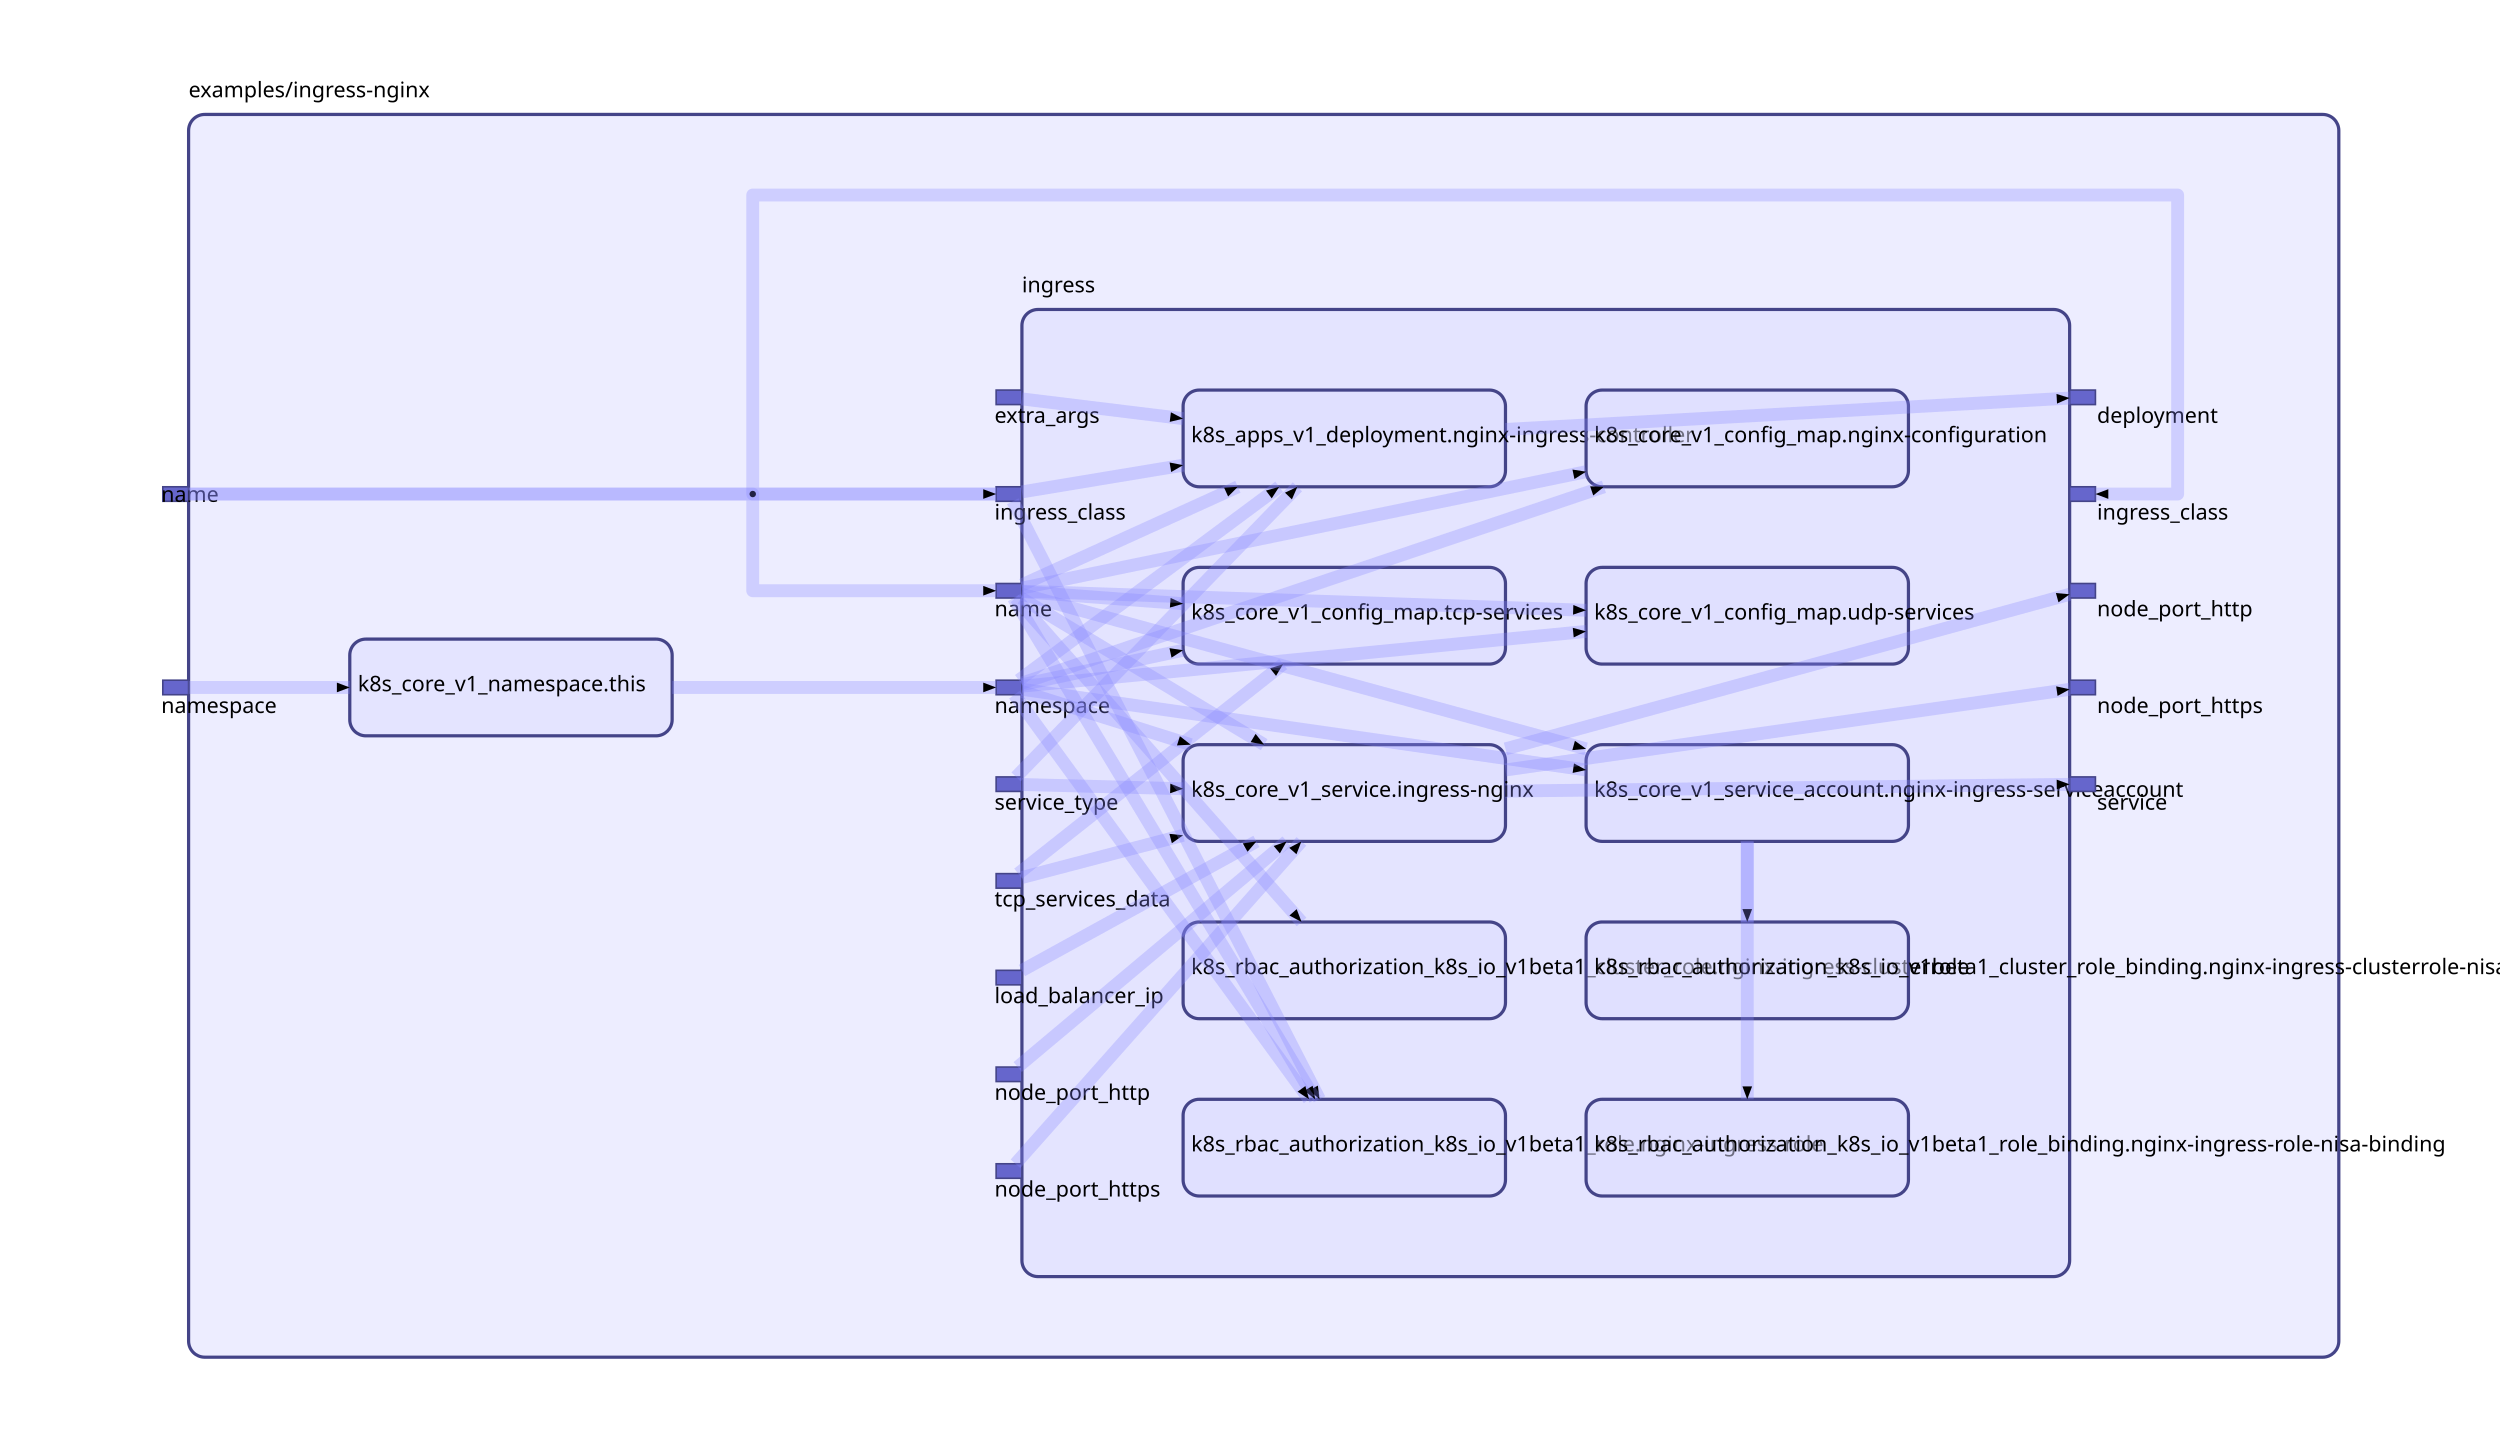
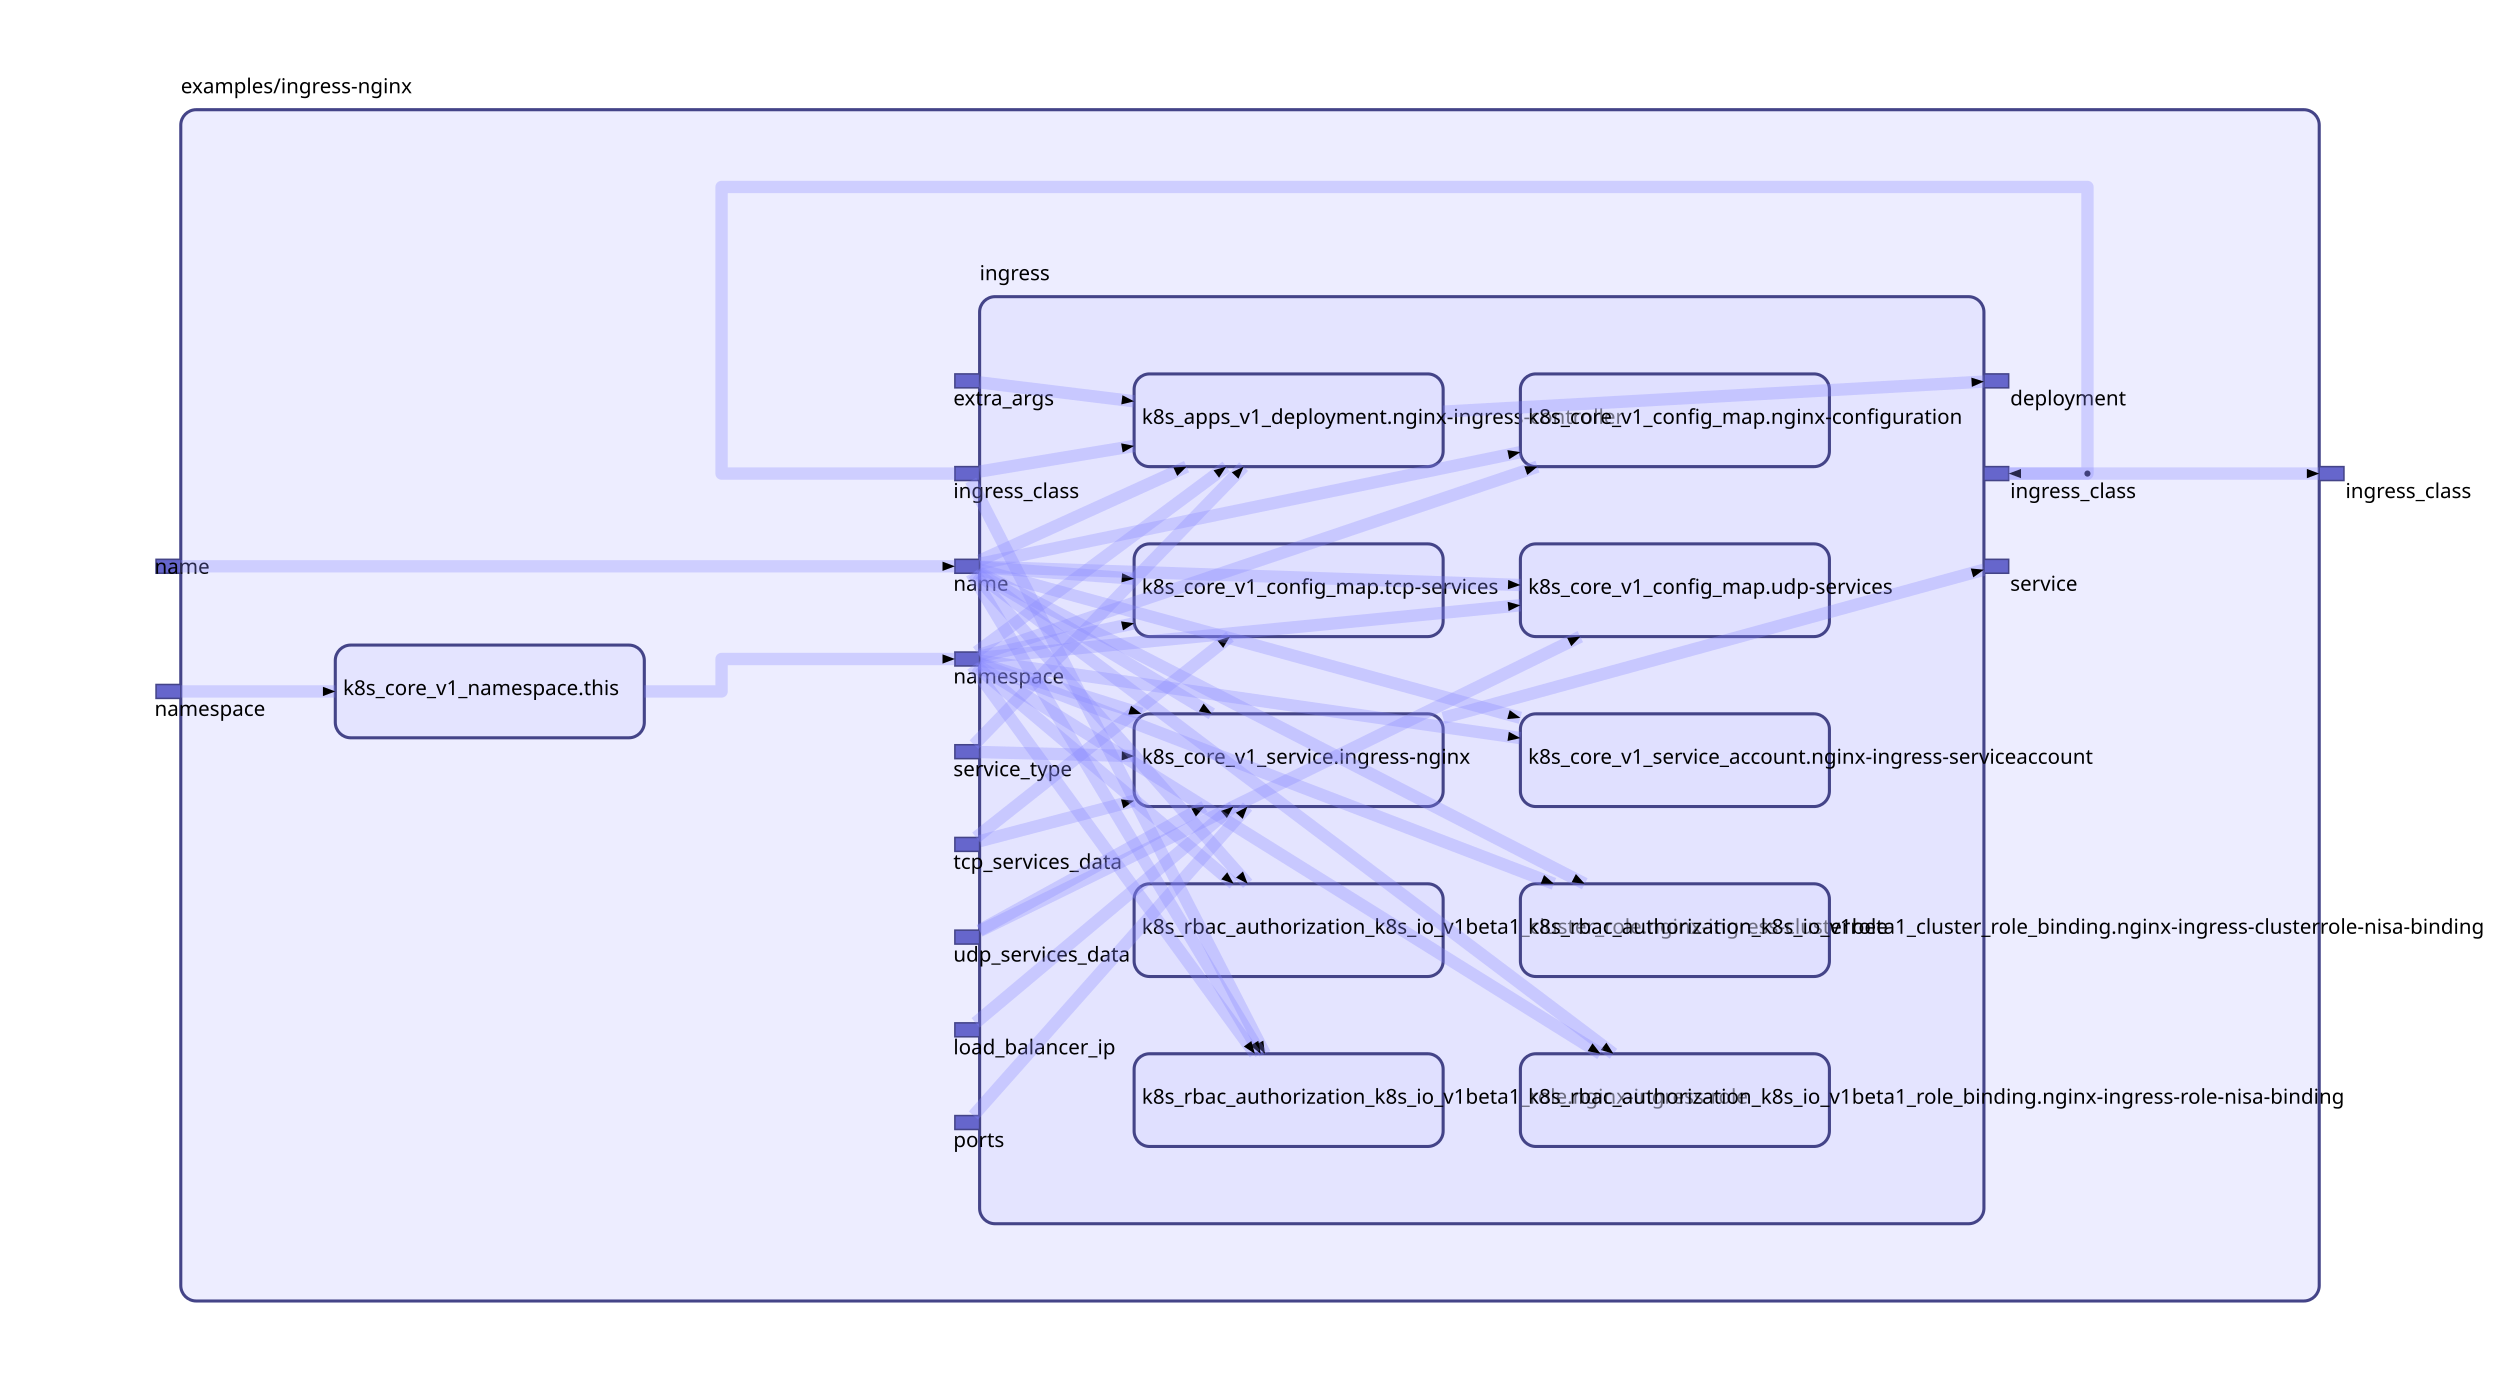
- <svg xmlns="http://www.w3.org/2000/svg" id="sprotty_1" class="sprotty-graph sprotty" tabindex="1002" viewBox="0 0 1551 892">
+ <svg xmlns="http://www.w3.org/2000/svg" id="sprotty_1" class="sprotty-graph sprotty" tabindex="1002" viewBox="0 0 1618 892">
  <style>
.elknode {
    stroke: #448;
    stroke-width: 2;
    fill: #ddf;
    fill-opacity: 0.5;
}

.elkport {
    stroke: #448;
    stroke-width: 1;
    fill: #66c;
}

.elkedge {
    fill: none;
    stroke: #88f;
    stroke-width: 8;
    stroke-opacity: 0.3;
    pointer-events: stroke;
    stroke-linejoin: round;
}

.elkedge:hover {
    stroke: #448;
    stroke-width: 8;
    stroke-opacity: 1;
    stroke-dasharray: 16px;
    stroke-dashoffset: 32px;
    animation: stroke 0.5s linear infinite;
}

@keyframes stroke {
    to {
        stroke-dashoffset: 0;
    }
}

.elkedge.arrow {
    fill: #336;
}

.elklabel {
    stroke-width: 0;
    stroke: #000;
    fill: #000;
    font-family: sans-serif;
    font-size: 10pt;
    dominant-baseline: hanging;
}

.elklabel:hover {
    font-size: 24pt;
}

.elkjunction {
    stroke: none;
    fill: #224;
}

.selected &gt; rect {
    stroke-width: 3;
}

.mouseover {
    stroke: #88f;
}
/*
 * Copyright (C) 2017 TypeFox and others.
 *
 * Licensed under the Apache License, Version 2.0 (the "License"); you may not use this file except in compliance with the License.
 * You may obtain a copy of the License at http://www.apache.org/licenses/LICENSE-2.0
 */

.sprotty {
    padding: 0px;
    font-family: "Helvetica Neue", Helvetica, Arial, sans-serif;
}

.sprotty-hidden {
    display: block;
    position: absolute;
    width: 0px;
    height: 0px;
}

.sprotty-popup {
    font-family: "Helvetica Neue", Helvetica, Arial, sans-serif;
    position: absolute;
    background: white;
    border-radius: 5px;
    border: 1px solid;
    max-width: 400px;
    min-width: 100px;
}

.sprotty-popup &gt; div {
    margin: 10px;
}

.sprotty-popup-closed {
    display: none;
}
</style>
  <g transform="scale(1) translate(0,0)">
    <g id="sprotty_3" transform="translate(117, 71)" opacity="1">
-       <rect class="elknode" x="0" y="0" rx="10" width="1334" height="771" />
-       <g id="sprotty_5" transform="translate(100, 325.5)" opacity="1">
+       <rect class="elknode" x="0" y="0" rx="10" width="1384" height="771" />
+       <g id="sprotty_5" transform="translate(100, 346.5)" opacity="1">
        <rect class="elknode" x="0" y="0" rx="10" width="200" height="60" />
        <text id="sprotty_6" class="elklabel" transform="translate(5, 22) translate(0, 0)" opacity="1">k8s_core_v1_namespace.this</text>
      </g>
      <g id="sprotty_10" transform="translate(517, 121)" opacity="1">
        <rect class="elknode" x="0" y="0" rx="10" width="650" height="600" />
        <g id="sprotty_12" transform="translate(100, 50)" opacity="1">
          <rect class="elknode" x="0" y="0" rx="10" width="200" height="60" />
          <text id="sprotty_13" class="elklabel" transform="translate(5, 22) translate(0, 0)" opacity="1">k8s_apps_v1_deployment.nginx-ingress-controller</text>
        </g>
        <g id="sprotty_29" transform="translate(350, 50)" opacity="1">
          <rect class="elknode" x="0" y="0" rx="10" width="200" height="60" />
          <text id="sprotty_30" class="elklabel" transform="translate(5, 22) translate(0, 0)" opacity="1">k8s_core_v1_config_map.nginx-configuration</text>
        </g>
        <g id="sprotty_33" transform="translate(100, 160)" opacity="1">
          <rect class="elknode" x="0" y="0" rx="10" width="200" height="60" />
          <text id="sprotty_34" class="elklabel" transform="translate(5, 22) translate(0, 0)" opacity="1">k8s_core_v1_config_map.tcp-services</text>
        </g>
        <g id="sprotty_40" transform="translate(350, 160)" opacity="1">
          <rect class="elknode" x="0" y="0" rx="10" width="200" height="60" />
          <text id="sprotty_41" class="elklabel" transform="translate(5, 22) translate(0, 0)" opacity="1">k8s_core_v1_config_map.udp-services</text>
        </g>
-         <g id="sprotty_44" transform="translate(100, 270)" opacity="1">
-           <rect class="elknode" x="0" y="0" rx="10" width="200" height="60" />
-           <text id="sprotty_45" class="elklabel" transform="translate(5, 22) translate(0, 0)" opacity="1">k8s_core_v1_service.ingress-nginx</text>
-         </g>
-         <g id="sprotty_59" transform="translate(350, 270)" opacity="1">
-           <rect class="elknode" x="0" y="0" rx="10" width="200" height="60" />
-           <text id="sprotty_60" class="elklabel" transform="translate(5, 22) translate(0, 0)" opacity="1">k8s_core_v1_service_account.nginx-ingress-serviceaccount</text>
-         </g>
-         <g id="sprotty_63" transform="translate(100, 380)" opacity="1">
-           <rect class="elknode" x="0" y="0" rx="10" width="200" height="60" />
-           <text id="sprotty_64" class="elklabel" transform="translate(5, 22) translate(0, 0)" opacity="1">k8s_rbac_authorization_k8s_io_v1beta1_cluster_role.nginx-ingress-clusterrole</text>
-         </g>
-         <g id="sprotty_66" transform="translate(350, 380)" opacity="1">
-           <rect class="elknode" x="0" y="0" rx="10" width="200" height="60" />
-           <text id="sprotty_67" class="elklabel" transform="translate(5, 22) translate(0, 0)" opacity="1">k8s_rbac_authorization_k8s_io_v1beta1_cluster_role_binding.nginx-ingress-clusterrole-nisa-binding</text>
-         </g>
-         <g id="sprotty_69" transform="translate(100, 490)" opacity="1">
-           <rect class="elknode" x="0" y="0" rx="10" width="200" height="60" />
-           <text id="sprotty_70" class="elklabel" transform="translate(5, 22) translate(0, 0)" opacity="1">k8s_rbac_authorization_k8s_io_v1beta1_role.nginx-ingress-role</text>
-         </g>
-         <g id="sprotty_74" transform="translate(350, 490)" opacity="1">
-           <rect class="elknode" x="0" y="0" rx="10" width="200" height="60" />
-           <text id="sprotty_75" class="elklabel" transform="translate(5, 22) translate(0, 0)" opacity="1">k8s_rbac_authorization_k8s_io_v1beta1_role_binding.nginx-ingress-role-nisa-binding</text>
+         <g id="sprotty_47" transform="translate(100, 270)" opacity="1">
+           <rect class="elknode" x="0" y="0" rx="10" width="200" height="60" />
+           <text id="sprotty_48" class="elklabel" transform="translate(5, 22) translate(0, 0)" opacity="1">k8s_core_v1_service.ingress-nginx</text>
+         </g>
+         <g id="sprotty_60" transform="translate(350, 270)" opacity="1">
+           <rect class="elknode" x="0" y="0" rx="10" width="200" height="60" />
+           <text id="sprotty_61" class="elklabel" transform="translate(5, 22) translate(0, 0)" opacity="1">k8s_core_v1_service_account.nginx-ingress-serviceaccount</text>
+         </g>
+         <g id="sprotty_64" transform="translate(100, 380)" opacity="1">
+           <rect class="elknode" x="0" y="0" rx="10" width="200" height="60" />
+           <text id="sprotty_65" class="elklabel" transform="translate(5, 22) translate(0, 0)" opacity="1">k8s_rbac_authorization_k8s_io_v1beta1_cluster_role.nginx-ingress-clusterrole</text>
+         </g>
+         <g id="sprotty_68" transform="translate(350, 380)" opacity="1">
+           <rect class="elknode" x="0" y="0" rx="10" width="200" height="60" />
+           <text id="sprotty_69" class="elklabel" transform="translate(5, 22) translate(0, 0)" opacity="1">k8s_rbac_authorization_k8s_io_v1beta1_cluster_role_binding.nginx-ingress-clusterrole-nisa-binding</text>
+         </g>
+         <g id="sprotty_72" transform="translate(100, 490)" opacity="1">
+           <rect class="elknode" x="0" y="0" rx="10" width="200" height="60" />
+           <text id="sprotty_73" class="elklabel" transform="translate(5, 22) translate(0, 0)" opacity="1">k8s_rbac_authorization_k8s_io_v1beta1_role.nginx-ingress-role</text>
+         </g>
+         <g id="sprotty_77" transform="translate(350, 490)" opacity="1">
+           <rect class="elknode" x="0" y="0" rx="10" width="200" height="60" />
+           <text id="sprotty_78" class="elklabel" transform="translate(5, 22) translate(0, 0)" opacity="1">k8s_rbac_authorization_k8s_io_v1beta1_role_binding.nginx-ingress-role-nisa-binding</text>
        </g>
        <g id="sprotty_14" transform="translate(-16, 50)" opacity="1">
          <rect class="elkport" x="0" y="0" width="16" height="9" />
          <text id="sprotty_15" class="elklabel" transform="translate(-1, 10) translate(0, 0)" opacity="1">extra_args</text>
        </g>
        <g id="sprotty_17" transform="translate(-16, 110)" opacity="1">
          <rect class="elkport" x="0" y="0" width="16" height="9" />
          <text id="sprotty_18" class="elklabel" transform="translate(-1, 10) translate(0, 0)" opacity="1">ingress_class</text>
        </g>
        <g id="sprotty_20" transform="translate(-16, 170)" opacity="1">
          <rect class="elkport" x="0" y="0" width="16" height="9" />
          <text id="sprotty_21" class="elklabel" transform="translate(-1, 10) translate(0, 0)" opacity="1">name</text>
        </g>
        <g id="sprotty_23" transform="translate(-16, 230)" opacity="1">
          <rect class="elkport" x="0" y="0" width="16" height="9" />
          <text id="sprotty_24" class="elklabel" transform="translate(-1, 10) translate(0, 0)" opacity="1">namespace</text>
        </g>
        <g id="sprotty_26" transform="translate(-16, 290)" opacity="1">
          <rect class="elkport" x="0" y="0" width="16" height="9" />
          <text id="sprotty_27" class="elklabel" transform="translate(-1, 10) translate(0, 0)" opacity="1">service_type</text>
        </g>
        <g id="sprotty_37" transform="translate(-16, 350)" opacity="1">
          <rect class="elkport" x="0" y="0" width="16" height="9" />
          <text id="sprotty_38" class="elklabel" transform="translate(-1, 10) translate(0, 0)" opacity="1">tcp_services_data</text>
        </g>
-         <g id="sprotty_46" transform="translate(-16, 410)" opacity="1">
-           <rect class="elkport" x="0" y="0" width="16" height="9" />
-           <text id="sprotty_47" class="elklabel" transform="translate(-1, 10) translate(0, 0)" opacity="1">load_balancer_ip</text>
-         </g>
-         <g id="sprotty_51" transform="translate(-16, 470)" opacity="1">
-           <rect class="elkport" x="0" y="0" width="16" height="9" />
-           <text id="sprotty_52" class="elklabel" transform="translate(-1, 10) translate(0, 0)" opacity="1">node_port_http</text>
+         <g id="sprotty_44" transform="translate(-16, 410)" opacity="1">
+           <rect class="elkport" x="0" y="0" width="16" height="9" />
+           <text id="sprotty_45" class="elklabel" transform="translate(-1, 10) translate(0, 0)" opacity="1">udp_services_data</text>
+         </g>
+         <g id="sprotty_49" transform="translate(-16, 470)" opacity="1">
+           <rect class="elkport" x="0" y="0" width="16" height="9" />
+           <text id="sprotty_50" class="elklabel" transform="translate(-1, 10) translate(0, 0)" opacity="1">load_balancer_ip</text>
        </g>
        <g id="sprotty_54" transform="translate(-16, 530)" opacity="1">
          <rect class="elkport" x="0" y="0" width="16" height="9" />
-           <text id="sprotty_55" class="elklabel" transform="translate(-1, 10) translate(0, 0)" opacity="1">node_port_https</text>
-         </g>
-         <g id="sprotty_77" transform="translate(650, 50)" opacity="1">
-           <rect class="elkport" x="0" y="0" width="16" height="9" />
-           <text id="sprotty_78" class="elklabel" transform="translate(17, 10) translate(0, 0)" opacity="1">deployment</text>
-         </g>
-         <g id="sprotty_80" transform="translate(650, 110)" opacity="1">
-           <rect class="elkport" x="0" y="0" width="16" height="9" />
-           <text id="sprotty_81" class="elklabel" transform="translate(17, 10) translate(0, 0)" opacity="1">ingress_class</text>
-         </g>
-         <g id="sprotty_83" transform="translate(650, 170)" opacity="1">
-           <rect class="elkport" x="0" y="0" width="16" height="9" />
-           <text id="sprotty_84" class="elklabel" transform="translate(17, 10) translate(0, 0)" opacity="1">node_port_http</text>
-         </g>
-         <g id="sprotty_86" transform="translate(650, 230)" opacity="1">
-           <rect class="elkport" x="0" y="0" width="16" height="9" />
-           <text id="sprotty_87" class="elklabel" transform="translate(17, 10) translate(0, 0)" opacity="1">node_port_https</text>
-         </g>
-         <g id="sprotty_89" transform="translate(650, 290)" opacity="1">
-           <rect class="elkport" x="0" y="0" width="16" height="9" />
-           <text id="sprotty_90" class="elklabel" transform="translate(17, 10) translate(0, 0)" opacity="1">service</text>
+           <text id="sprotty_55" class="elklabel" transform="translate(-1, 10) translate(0, 0)" opacity="1">ports</text>
+         </g>
+         <g id="sprotty_81" transform="translate(650, 50)" opacity="1">
+           <rect class="elkport" x="0" y="0" width="16" height="9" />
+           <text id="sprotty_82" class="elklabel" transform="translate(17, 10) translate(0, 0)" opacity="1">deployment</text>
+         </g>
+         <g id="sprotty_84" transform="translate(650, 110)" opacity="1">
+           <rect class="elkport" x="0" y="0" width="16" height="9" />
+           <text id="sprotty_85" class="elklabel" transform="translate(17, 10) translate(0, 0)" opacity="1">ingress_class</text>
+         </g>
+         <g id="sprotty_87" transform="translate(650, 170)" opacity="1">
+           <rect class="elkport" x="0" y="0" width="16" height="9" />
+           <text id="sprotty_88" class="elklabel" transform="translate(17, 10) translate(0, 0)" opacity="1">service</text>
        </g>
        <text id="sprotty_11" class="elklabel" transform="translate(0, -21) translate(0, 0)" opacity="1">ingress</text>
      </g>
-       <g id="sprotty_7" transform="translate(-16, 351)" opacity="1">
+       <g id="sprotty_7" transform="translate(-16, 372)" opacity="1">
        <rect class="elkport" x="0" y="0" width="16" height="9" />
        <text id="sprotty_8" class="elklabel" transform="translate(-1, 10) translate(0, 0)" opacity="1">namespace</text>
      </g>
-       <g id="sprotty_92" transform="translate(-16, 231)" opacity="1">
+       <g id="sprotty_90" transform="translate(-16, 291)" opacity="1">
        <rect class="elkport" x="0" y="0" width="16" height="9" />
-         <text id="sprotty_93" class="elklabel" transform="translate(-1, -1) translate(0, 0)" opacity="1">name</text>
+         <text id="sprotty_91" class="elklabel" transform="translate(-1, -1) translate(0, 0)" opacity="1">name</text>
+       </g>
+       <g id="sprotty_94" transform="translate(1384, 231)" opacity="1">
+         <rect class="elkport" x="0" y="0" width="16" height="9" />
+         <text id="sprotty_95" class="elklabel" transform="translate(17, 10) translate(0, 0)" opacity="1">ingress_class</text>
      </g>
      <text id="sprotty_4" class="elklabel" transform="translate(0, -21) translate(0, 0)" opacity="1">examples/ingress-nginx</text>
      <g id="sprotty_9" class="sprotty-edge" opacity="1">
-         <path class="elkedge" d="M 0,355.5 L 100,355.5" />
-         <path class="edge arrow" d="M 0,0 L 8,-3 L 8,3 Z" transform="rotate(180 100 355.5) translate(100 355.5)" />
+         <path class="elkedge" d="M 0,376.5 L 100,376.5" />
+         <path class="edge arrow" d="M 0,0 L 8,-3 L 8,3 Z" transform="rotate(180 100 376.5) translate(100 376.5)" />
      </g>
      <g id="sprotty_16" class="sprotty-edge" opacity="1">
        <path class="elkedge" d="M 517,176.481 L 617,188.74" />
        <path class="edge arrow" d="M 0,0 L 8,-3 L 8,3 Z" transform="rotate(-173.0106 617 188.7404) translate(617 188.7404)" />
      </g>
      <g id="sprotty_19" class="sprotty-edge" opacity="1">
        <path class="elkedge" d="M 517,234.173 L 617,217.587" />
        <path class="edge arrow" d="M 0,0 L 8,-3 L 8,3 Z" transform="rotate(170.5824 617 217.5865) translate(617 217.5865)" />
      </g>
      <g id="sprotty_22" class="sprotty-edge" opacity="1">
        <path class="elkedge" d="M 517,291.865 L 650.968,231" />
        <path class="edge arrow" d="M 0,0 L 8,-3 L 8,3 Z" transform="rotate(155.5664 650.9683 231) translate(650.9683 231)" />
      </g>
      <g id="sprotty_25" class="sprotty-edge" opacity="1">
        <path class="elkedge" d="M 515.058,351 L 676.612,231" />
        <path class="edge arrow" d="M 0,0 L 8,-3 L 8,3 Z" transform="rotate(143.3955 676.6117 231) translate(676.6117 231)" />
      </g>
      <g id="sprotty_28" class="sprotty-edge" opacity="1">
        <path class="elkedge" d="M 513.364,411 L 687.909,231" />
        <path class="edge arrow" d="M 0,0 L 8,-3 L 8,3 Z" transform="rotate(134.1186 687.9091 231) translate(687.9091 231)" />
      </g>
      <g id="sprotty_31" class="sprotty-edge" opacity="1">
        <path class="elkedge" d="M 517,293.849 L 867,221.633" />
        <path class="edge arrow" d="M 0,0 L 8,-3 L 8,3 Z" transform="rotate(168.3417 867 221.6332) translate(867 221.6332)" />
      </g>
      <g id="sprotty_32" class="sprotty-edge" opacity="1">
        <path class="elkedge" d="M 517,352.801 L 878.068,231" />
        <path class="edge arrow" d="M 0,0 L 8,-3 L 8,3 Z" transform="rotate(161.3589 878.068 231) translate(878.068 231)" />
      </g>
      <g id="sprotty_35" class="sprotty-edge" opacity="1">
        <path class="elkedge" d="M 517,296.096 L 617,303.548" />
        <path class="edge arrow" d="M 0,0 L 8,-3 L 8,3 Z" transform="rotate(-175.7382 617 303.5481) translate(617 303.5481)" />
      </g>
      <g id="sprotty_36" class="sprotty-edge" opacity="1">
        <path class="elkedge" d="M 517,353.788 L 617,332.394" />
        <path class="edge arrow" d="M 0,0 L 8,-3 L 8,3 Z" transform="rotate(167.9241 617 332.3942) translate(617 332.3942)" />
      </g>
      <g id="sprotty_39" class="sprotty-edge" opacity="1">
        <path class="elkedge" d="M 514.69,471 L 679.067,341" />
        <path class="edge arrow" d="M 0,0 L 8,-3 L 8,3 Z" transform="rotate(141.6607 679.0669 341) translate(679.0669 341)" />
      </g>
      <g id="sprotty_42" class="sprotty-edge" opacity="1">
        <path class="elkedge" d="M 517,295.771 L 867,307.616" />
        <path class="edge arrow" d="M 0,0 L 8,-3 L 8,3 Z" transform="rotate(-178.0617 867 307.6157) translate(867 307.6157)" />
      </g>
      <g id="sprotty_43" class="sprotty-edge" opacity="1">
        <path class="elkedge" d="M 517,354.723 L 867,320.716" />
        <path class="edge arrow" d="M 0,0 L 8,-3 L 8,3 Z" transform="rotate(174.4505 867 320.7162) translate(867 320.7162)" />
      </g>
-       <g id="sprotty_48" class="sprotty-edge" opacity="1">
-         <path class="elkedge" d="M 517,531.096 L 662.502,451" />
-         <path class="edge arrow" d="M 0,0 L 8,-3 L 8,3 Z" transform="rotate(151.1681 662.5022 451) translate(662.5022 451)" />
-       </g>
-       <g id="sprotty_49" class="sprotty-edge" opacity="1">
+       <g id="sprotty_46" class="sprotty-edge" opacity="1">
+         <path class="elkedge" d="M 517,531.579 L 905.797,341" />
+         <path class="edge arrow" d="M 0,0 L 8,-3 L 8,3 Z" transform="rotate(153.8871 905.7973 341) translate(905.7973 341)" />
+       </g>
+       <g id="sprotty_51" class="sprotty-edge" opacity="1">
+         <path class="elkedge" d="M 514.364,591 L 681.241,451" />
+         <path class="edge arrow" d="M 0,0 L 8,-3 L 8,3 Z" transform="rotate(140.0053 681.2407 451) translate(681.2407 451)" />
+       </g>
+       <g id="sprotty_52" class="sprotty-edge" opacity="1">
        <path class="elkedge" d="M 516.458,300 L 667.279,391" />
        <path class="edge arrow" d="M 0,0 L 8,-3 L 8,3 Z" transform="rotate(-148.8947 667.2789 391) translate(667.2789 391)" />
      </g>
-       <g id="sprotty_50" class="sprotty-edge" opacity="1">
+       <g id="sprotty_53" class="sprotty-edge" opacity="1">
        <path class="elkedge" d="M 517,358.019 L 621.733,391" />
        <path class="edge arrow" d="M 0,0 L 8,-3 L 8,3 Z" transform="rotate(-162.5206 621.7328 391) translate(621.7328 391)" />
-       </g>
-       <g id="sprotty_53" class="sprotty-edge" opacity="1">
-         <path class="elkedge" d="M 514.364,591 L 681.241,451" />
-         <path class="edge arrow" d="M 0,0 L 8,-3 L 8,3 Z" transform="rotate(140.0053 681.2407 451) translate(681.2407 451)" />
      </g>
      <g id="sprotty_56" class="sprotty-edge" opacity="1">
        <path class="elkedge" d="M 512.991,651 L 690.39,451" />
        <path class="edge arrow" d="M 0,0 L 8,-3 L 8,3 Z" transform="rotate(131.5728 690.3902 451) translate(690.3902 451)" />
      </g>
      <g id="sprotty_57" class="sprotty-edge" opacity="1">
        <path class="elkedge" d="M 517,415.712 L 617,418.356" />
        <path class="edge arrow" d="M 0,0 L 8,-3 L 8,3 Z" transform="rotate(-178.4853 617 418.3558) translate(617 418.3558)" />
      </g>
      <g id="sprotty_58" class="sprotty-edge" opacity="1">
        <path class="elkedge" d="M 517,473.404 L 617,447.202" />
        <path class="edge arrow" d="M 0,0 L 8,-3 L 8,3 Z" transform="rotate(165.3175 617 447.2019) translate(617 447.2019)" />
      </g>
-       <g id="sprotty_61" class="sprotty-edge" opacity="1">
+       <g id="sprotty_59" class="sprotty-edge" opacity="1">
+         <path class="elkedge" d="M 517,531.096 L 662.502,451" />
+         <path class="edge arrow" d="M 0,0 L 8,-3 L 8,3 Z" transform="rotate(151.1681 662.5022 451) translate(662.5022 451)" />
+       </g>
+       <g id="sprotty_62" class="sprotty-edge" opacity="1">
        <path class="elkedge" d="M 517,297.692 L 867,393.598" />
        <path class="edge arrow" d="M 0,0 L 8,-3 L 8,3 Z" transform="rotate(-164.6761 867 393.5983) translate(867 393.5983)" />
      </g>
-       <g id="sprotty_62" class="sprotty-edge" opacity="1">
+       <g id="sprotty_63" class="sprotty-edge" opacity="1">
        <path class="elkedge" d="M 517,356.644 L 867,406.699" />
        <path class="edge arrow" d="M 0,0 L 8,-3 L 8,3 Z" transform="rotate(-171.8611 867 406.6987) translate(867 406.6987)" />
      </g>
-       <g id="sprotty_65" class="sprotty-edge" opacity="1">
+       <g id="sprotty_66" class="sprotty-edge" opacity="1">
        <path class="elkedge" d="M 512.975,300 L 690.503,501" />
        <path class="edge arrow" d="M 0,0 L 8,-3 L 8,3 Z" transform="rotate(-131.4518 690.5032 501) translate(690.5032 501)" />
      </g>
-       <g id="sprotty_68" class="sprotty-edge" opacity="1">
-         <path class="elkedge" d="M 967,451 L 967,501" />
-         <path class="edge arrow" d="M 0,0 L 8,-3 L 8,3 Z" transform="rotate(-90 967 501) translate(967 501)" />
+       <g id="sprotty_67" class="sprotty-edge" opacity="1">
+         <path class="elkedge" d="M 514.333,360 L 681.444,501" />
+         <path class="edge arrow" d="M 0,0 L 8,-3 L 8,3 Z" transform="rotate(-139.844 681.4444 501) translate(681.4444 501)" />
+       </g>
+       <g id="sprotty_70" class="sprotty-edge" opacity="1">
+         <path class="elkedge" d="M 517,299.614 L 908.656,501" />
+         <path class="edge arrow" d="M 0,0 L 8,-3 L 8,3 Z" transform="rotate(-152.7881 908.6561 501) translate(908.6561 501)" />
      </g>
      <g id="sprotty_71" class="sprotty-edge" opacity="1">
+         <path class="elkedge" d="M 517,358.566 L 888.709,501" />
+         <path class="edge arrow" d="M 0,0 L 8,-3 L 8,3 Z" transform="rotate(-159.0338 888.7094 501) translate(888.7094 501)" />
+       </g>
+       <g id="sprotty_74" class="sprotty-edge" opacity="1">
        <path class="elkedge" d="M 511.308,240 L 701.612,611" />
        <path class="edge arrow" d="M 0,0 L 8,-3 L 8,3 Z" transform="rotate(-117.1554 701.6116 611) translate(701.6116 611)" />
      </g>
-       <g id="sprotty_72" class="sprotty-edge" opacity="1">
+       <g id="sprotty_75" class="sprotty-edge" opacity="1">
        <path class="elkedge" d="M 511.709,300 L 698.939,611" />
        <path class="edge arrow" d="M 0,0 L 8,-3 L 8,3 Z" transform="rotate(-121.049 698.9392 611) translate(698.9392 611)" />
      </g>
-       <g id="sprotty_73" class="sprotty-edge" opacity="1">
+       <g id="sprotty_76" class="sprotty-edge" opacity="1">
        <path class="elkedge" d="M 512.278,360 L 695.144,611" />
        <path class="edge arrow" d="M 0,0 L 8,-3 L 8,3 Z" transform="rotate(-126.0751 695.1436 611) translate(695.1436 611)" />
      </g>
-       <g id="sprotty_76" class="sprotty-edge" opacity="1">
-         <path class="elkedge" d="M 967,451 L 967,611" />
-         <path class="edge arrow" d="M 0,0 L 8,-3 L 8,3 Z" transform="rotate(-90 967 611) translate(967 611)" />
-       </g>
      <g id="sprotty_79" class="sprotty-edge" opacity="1">
+         <path class="elkedge" d="M 514.965,300 L 927.232,611" />
+         <path class="edge arrow" d="M 0,0 L 8,-3 L 8,3 Z" transform="rotate(-142.9703 927.2315 611) translate(927.2315 611)" />
+       </g>
+       <g id="sprotty_80" class="sprotty-edge" opacity="1">
+         <path class="elkedge" d="M 516.219,360 L 918.874,611" />
+         <path class="edge arrow" d="M 0,0 L 8,-3 L 8,3 Z" transform="rotate(-148.0621 918.8739 611) translate(918.8739 611)" />
+       </g>
+       <g id="sprotty_83" class="sprotty-edge" opacity="1">
        <path class="elkedge" d="M 817,195.432 L 1167,175.945" />
        <path class="edge arrow" d="M 0,0 L 8,-3 L 8,3 Z" transform="rotate(176.8132 1167 175.9454) translate(1167 175.9454)" />
      </g>
-       <g id="sprotty_82" class="sprotty-edge" opacity="1">
+       <g id="sprotty_86" class="sprotty-edge" opacity="1">
        <path class="elkedge" d="M 501,235.5 L 350,235.5 L 350,50 L 1234,50 L 1234,235.5 L 1183,235.5" />
        <path class="edge arrow" d="M 0,0 L 8,-3 L 8,3 Z" transform="rotate(0 1183 235.5) translate(1183 235.5)" />
-       </g>
-       <g id="sprotty_85" class="sprotty-edge" opacity="1">
+         <g id="sprotty_86_j0" transform="translate(1234, 235.5)" opacity="1">
+           <circle class="elkjunction" r="2" />
+         </g>
+       </g>
+       <g id="sprotty_89" class="sprotty-edge" opacity="1">
        <path class="elkedge" d="M 817,393.598 L 1167,297.692" />
        <path class="edge arrow" d="M 0,0 L 8,-3 L 8,3 Z" transform="rotate(164.6761 1167 297.6921) translate(1167 297.6921)" />
      </g>
-       <g id="sprotty_88" class="sprotty-edge" opacity="1">
-         <path class="elkedge" d="M 817,406.699 L 1167,356.644" />
-         <path class="edge arrow" d="M 0,0 L 8,-3 L 8,3 Z" transform="rotate(171.8611 1167 356.6441) translate(1167 356.6441)" />
-       </g>
-       <g id="sprotty_91" class="sprotty-edge" opacity="1">
-         <path class="elkedge" d="M 817,419.799 L 1167,415.596" />
-         <path class="edge arrow" d="M 0,0 L 8,-3 L 8,3 Z" transform="rotate(179.312 1167 415.5961) translate(1167 415.5961)" />
-       </g>
-       <g id="sprotty_94" class="sprotty-edge" opacity="1">
-         <path class="elkedge" d="M 0,235.5 L 501,235.5" />
-         <path class="edge arrow" d="M 0,0 L 8,-3 L 8,3 Z" transform="rotate(180 501 235.5) translate(501 235.5)" />
-       </g>
-       <g id="sprotty_95" class="sprotty-edge" opacity="1">
-         <path class="elkedge" d="M 0,235.5 L 350,235.5 L 350,295.5 L 501,295.5" />
+       <g id="sprotty_92" class="sprotty-edge" opacity="1">
+         <path class="elkedge" d="M 0,295.5 L 501,295.5" />
        <path class="edge arrow" d="M 0,0 L 8,-3 L 8,3 Z" transform="rotate(180 501 295.5) translate(501 295.5)" />
-         <g id="sprotty_95_j0" transform="translate(350, 235.5)" opacity="1">
-           <circle class="elkjunction" r="2" />
-         </g>
+       </g>
+       <g id="sprotty_93" class="sprotty-edge" opacity="1">
+         <path class="elkedge" d="M 300,376.5 L 350,376.5 L 350,355.5 L 501,355.5" />
+         <path class="edge arrow" d="M 0,0 L 8,-3 L 8,3 Z" transform="rotate(180 501 355.5) translate(501 355.5)" />
      </g>
      <g id="sprotty_96" class="sprotty-edge" opacity="1">
-         <path class="elkedge" d="M 300,355.5 L 501,355.5" />
-         <path class="edge arrow" d="M 0,0 L 8,-3 L 8,3 Z" transform="rotate(180 501 355.5) translate(501 355.5)" />
+         <path class="elkedge" d="M 1183,235.5 L 1384,235.5" />
+         <path class="edge arrow" d="M 0,0 L 8,-3 L 8,3 Z" transform="rotate(180 1384 235.5) translate(1384 235.5)" />
      </g>
    </g>
  </g>
</svg>
